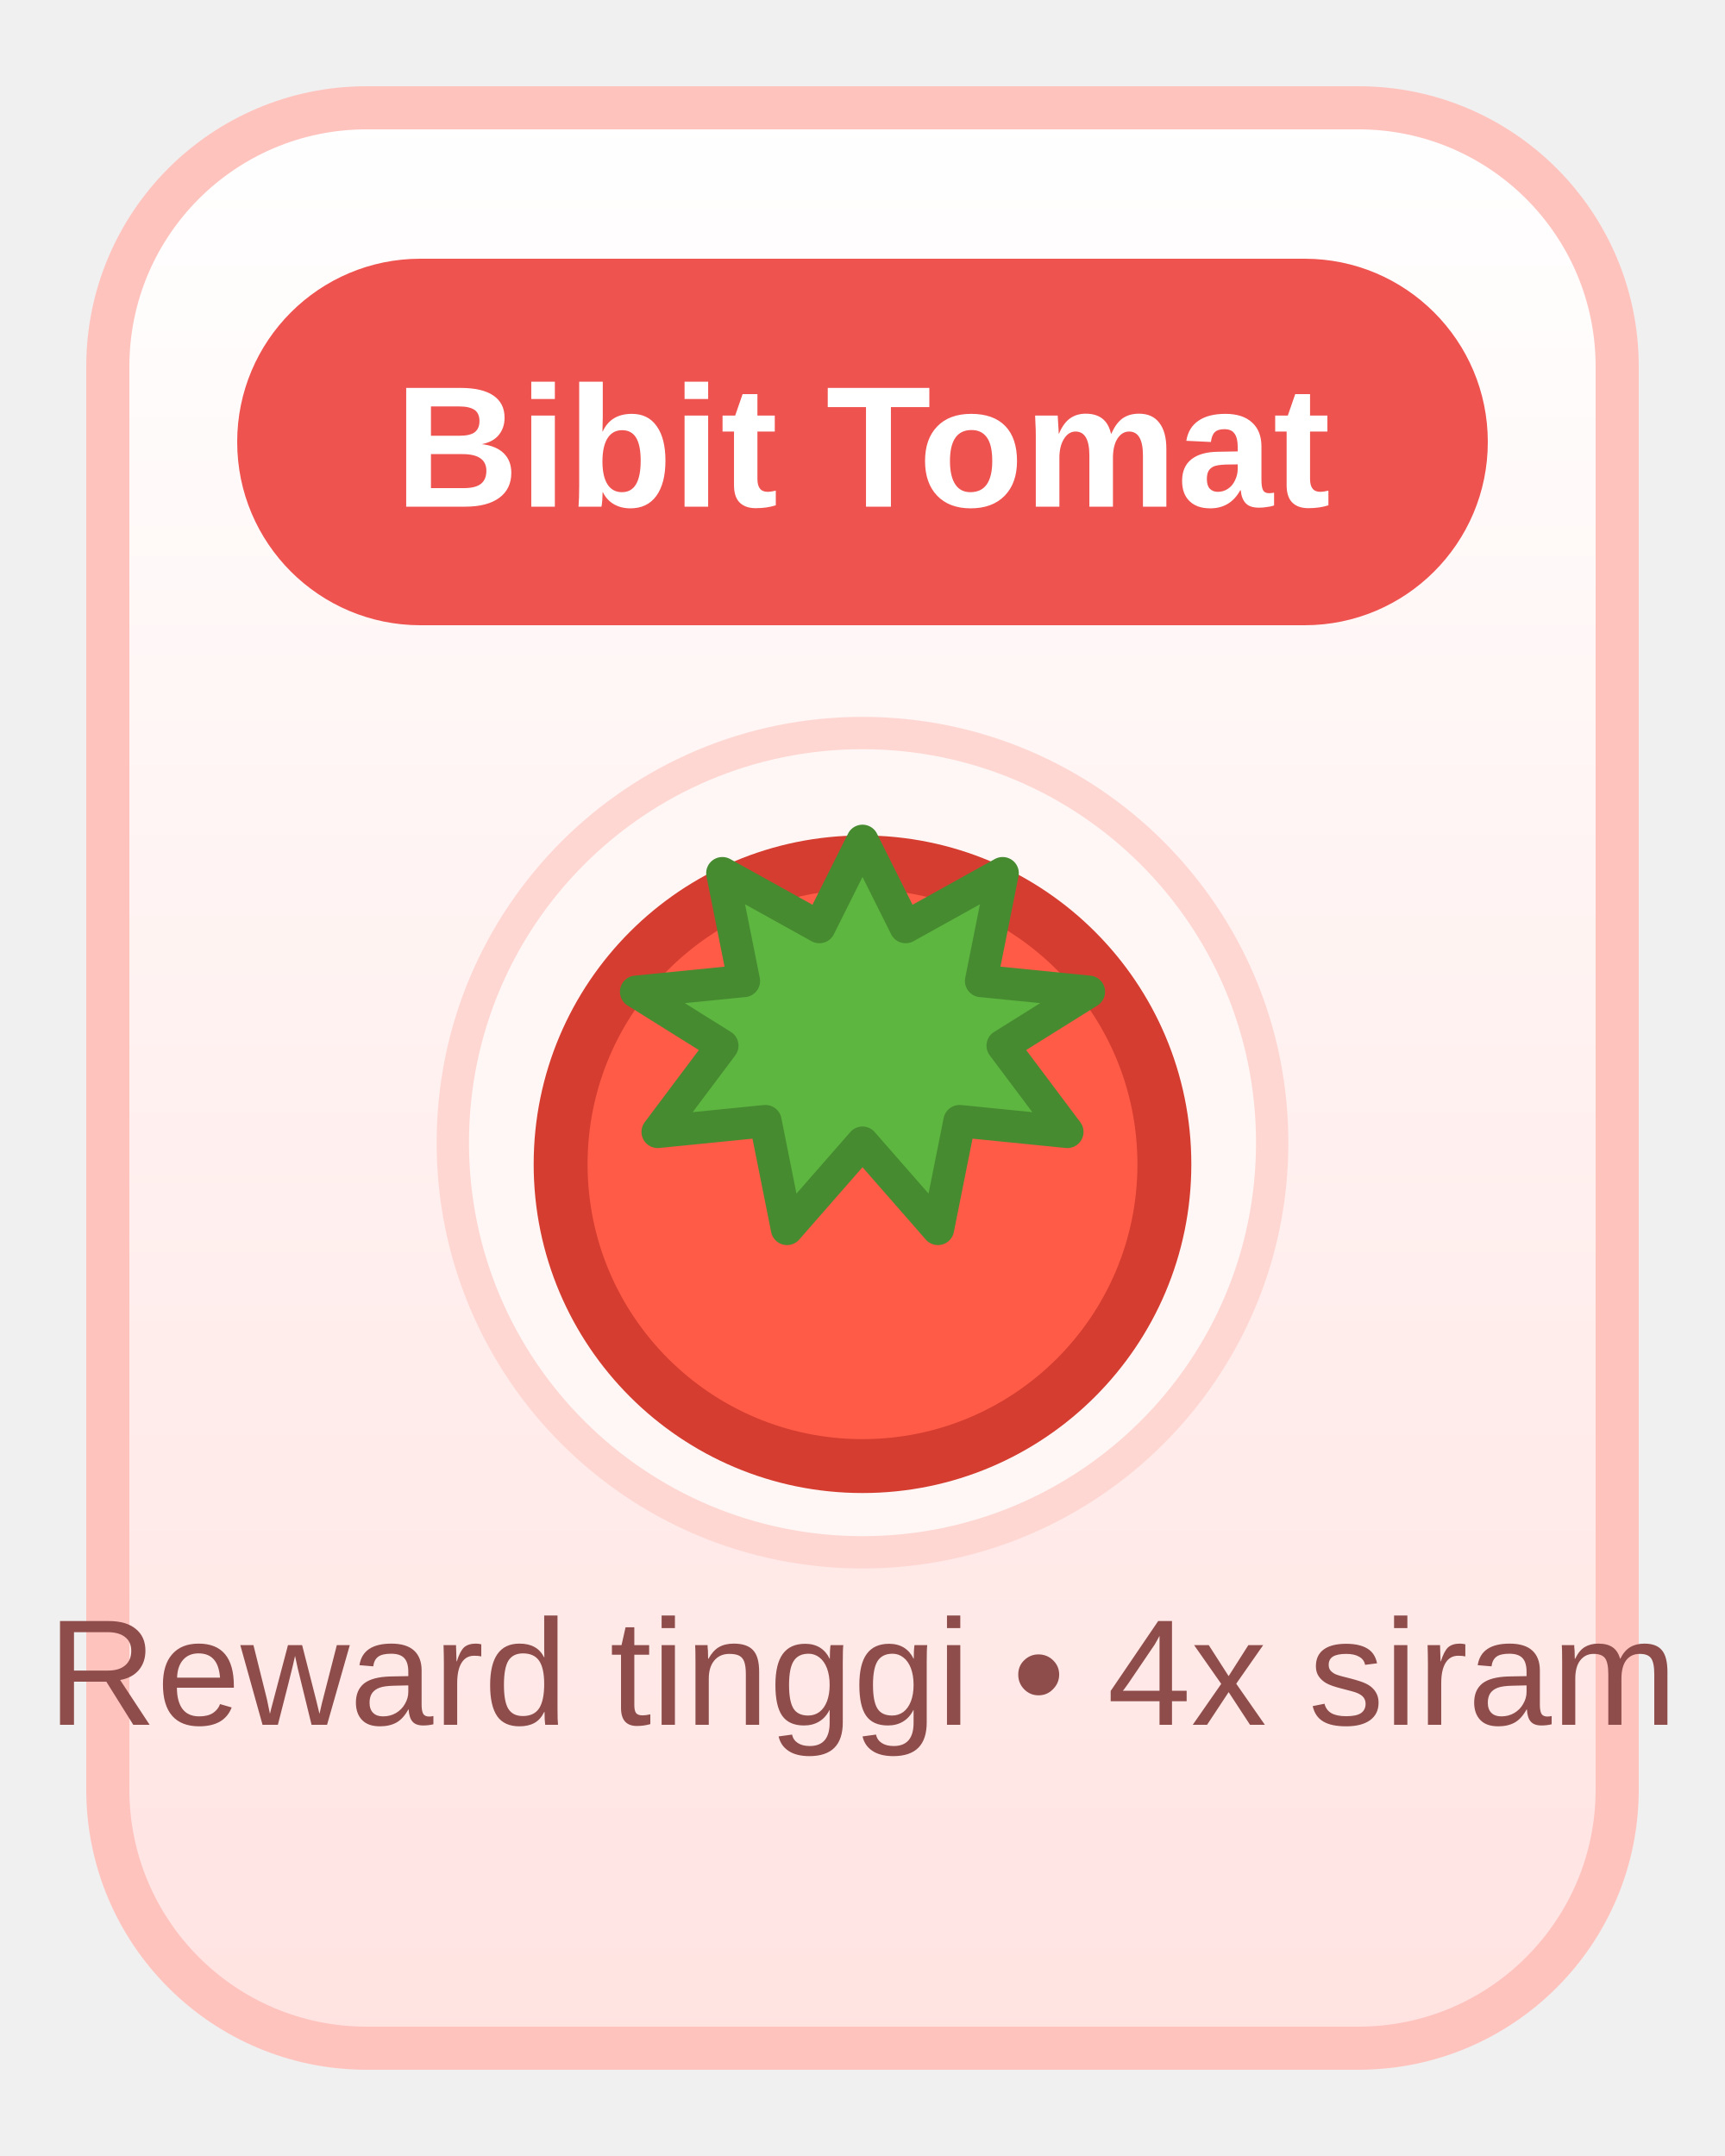
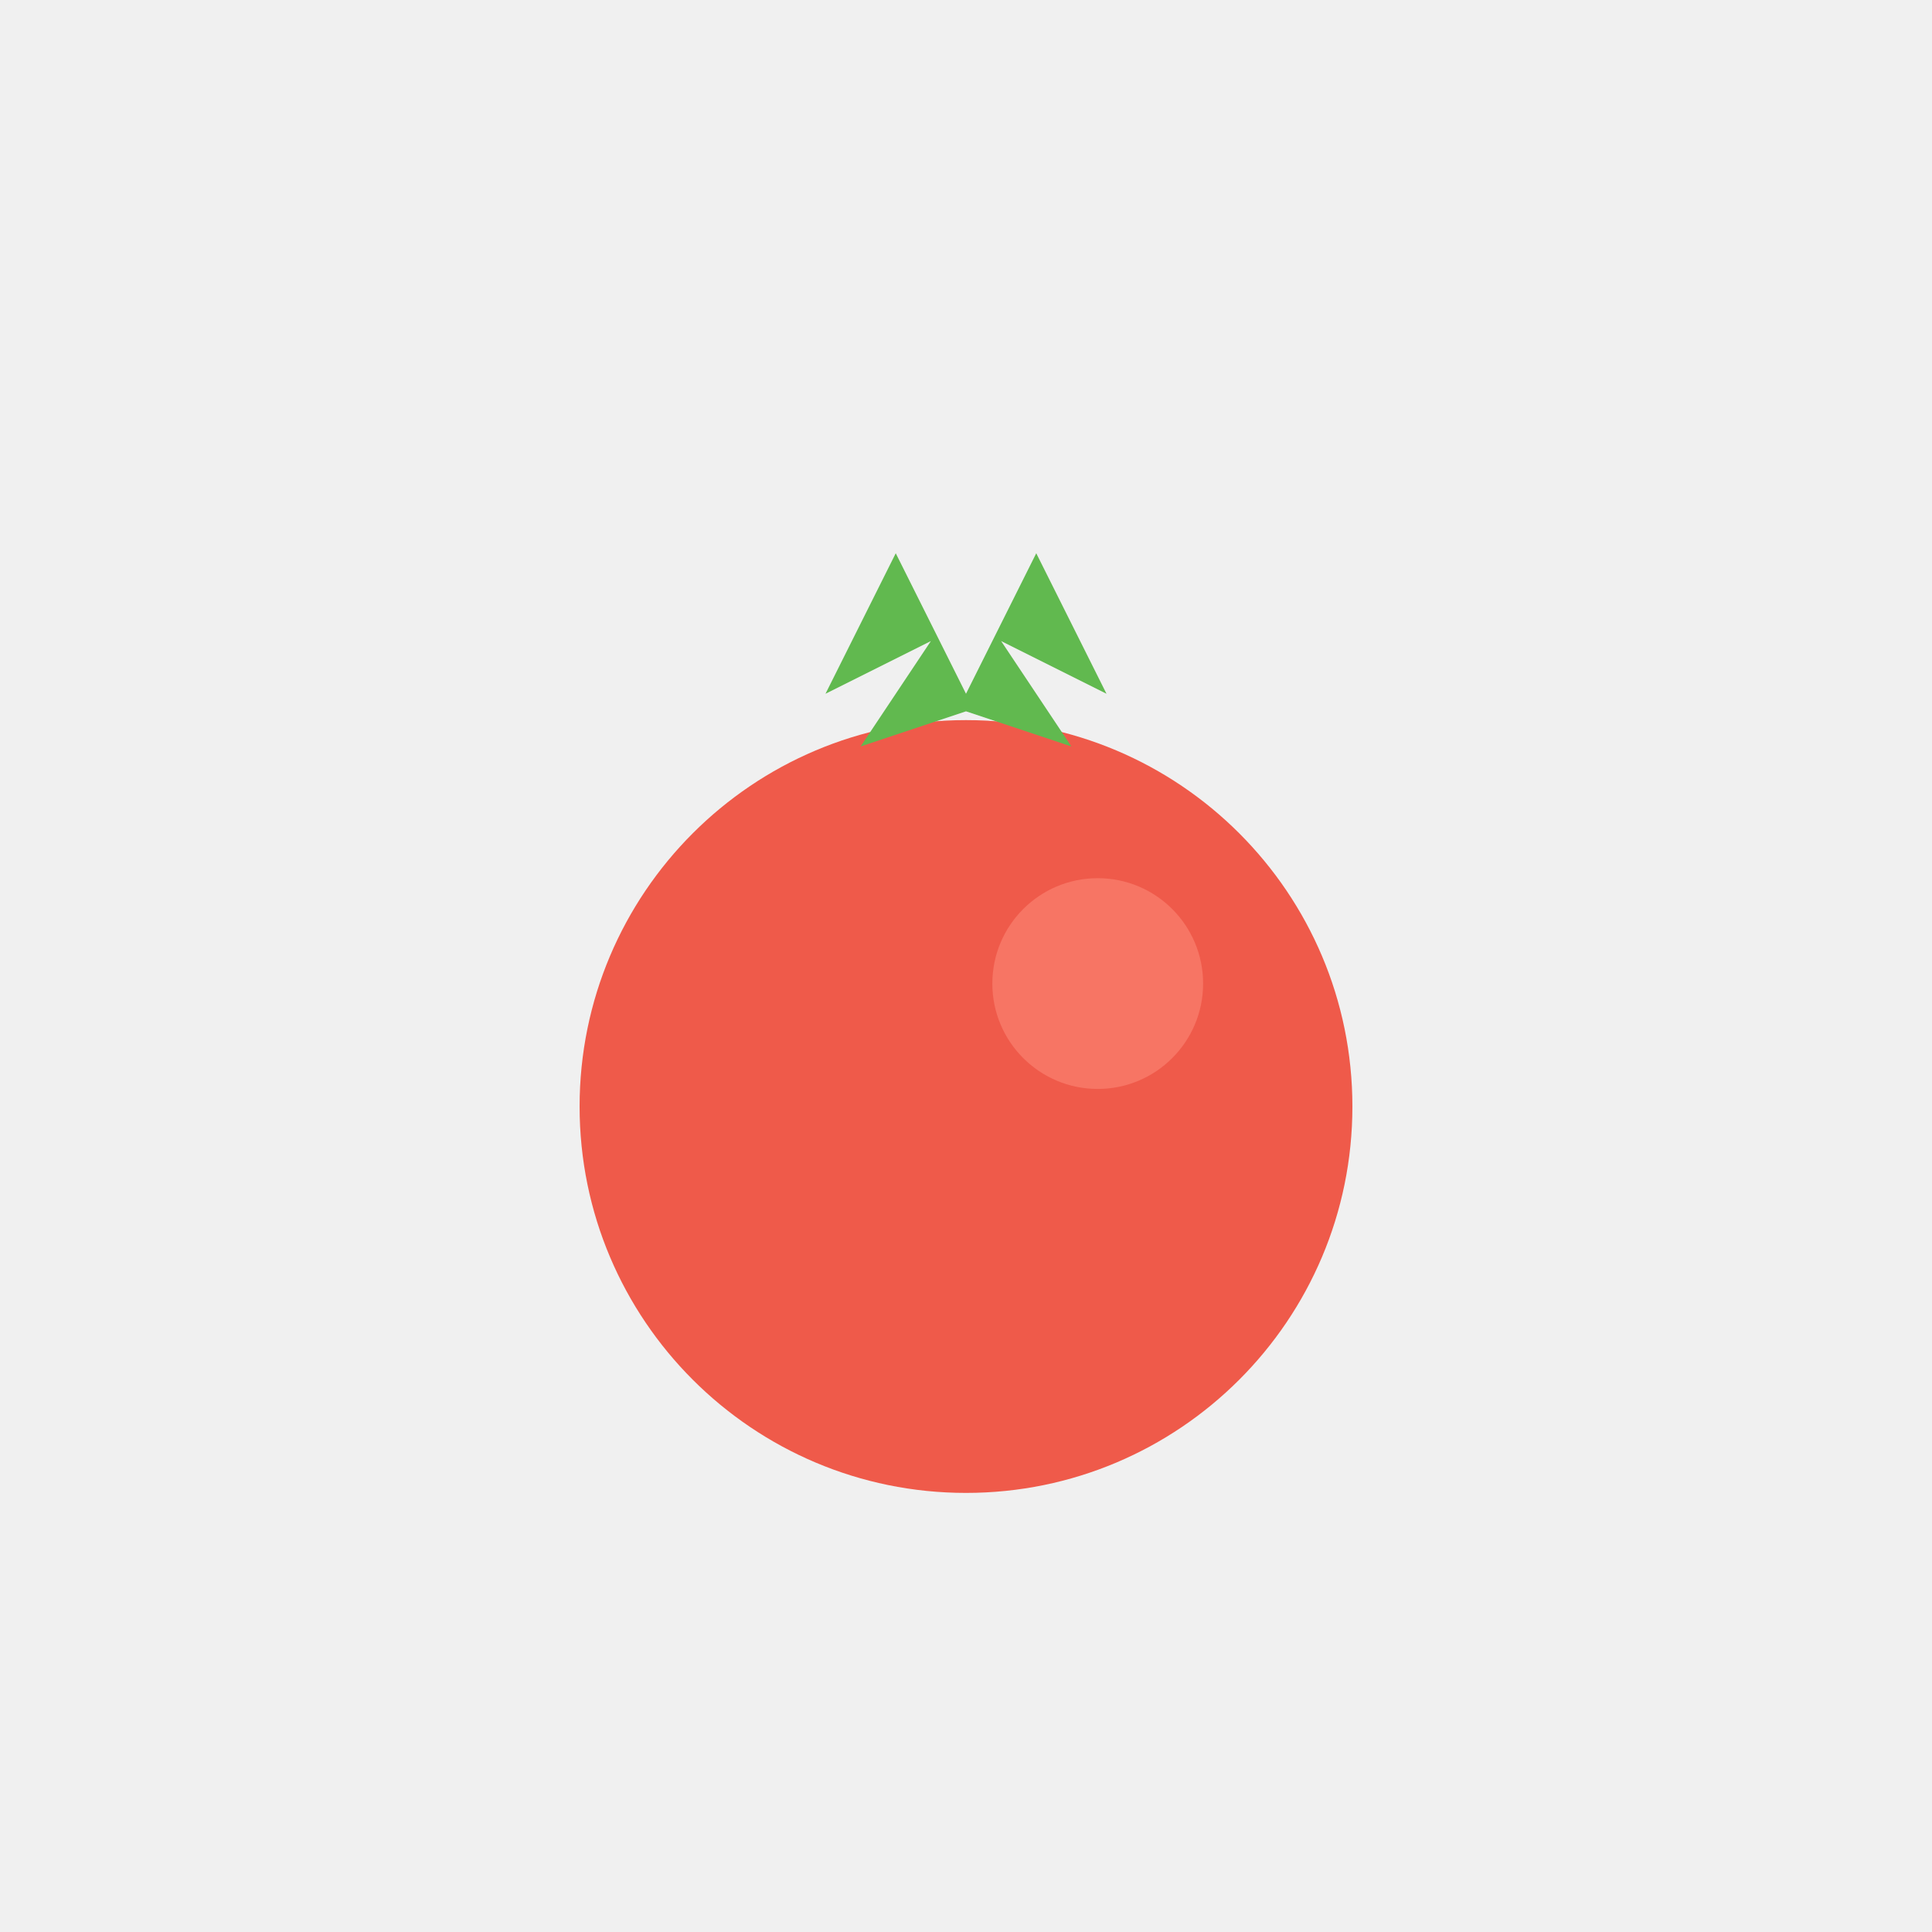
- <svg xmlns="http://www.w3.org/2000/svg" viewBox="0 0 160 200">
-   <defs>
-     <linearGradient id="p" x1="0" x2="0" y1="0" y2="1">
-       <stop offset="0" stop-color="#fff" />
-       <stop offset="1" stop-color="#ffe3e1" />
-     </linearGradient>
-   </defs>
-   <rect x="10" y="10" width="140" height="180" rx="24" fill="url(#p)" stroke="#ffc3be" stroke-width="4" />
-   <rect x="22" y="24" width="116" height="34" rx="17" fill="#ef5350" />
-   <text x="80" y="47" text-anchor="middle" font-family="Arial" font-size="16" font-weight="700" fill="#fff">Bibit Tomat</text>
-   <circle cx="80" cy="106" r="38" fill="#fff7f5" stroke="#ffd7d2" stroke-width="3" />
-   <circle cx="80" cy="108" r="28" fill="#ff5b47" stroke="#d43d2f" stroke-width="5" />
-   <path d="M80 78l4 8 9-5-2 10 10 1-8 5 6 8-10-1-2 10-7-8-7 8-2-10-10 1 6-8-8-5 10-1-2-10 9 5z" fill="#5db640" stroke="#478b31" stroke-width="3" stroke-linejoin="round" />
-   <text x="80" y="160" text-anchor="middle" font-family="Arial" font-size="14" fill="#8e4d4a">Reward tinggi • 4x siram</text>
+ <svg xmlns="http://www.w3.org/2000/svg" viewBox="0 0 220 220">
+   <circle cx="110" cy="126" r="44" fill="#ef5a4a" />
+   <circle cx="125" cy="112" r="12" fill="#ff8f7e" opacity="0.5" />
+   <path d="M110 79l8-16 8 16-12-6 8 12-12-4-12 4 8-12-12 6 8-16z" fill="#61b94f" />
</svg>
